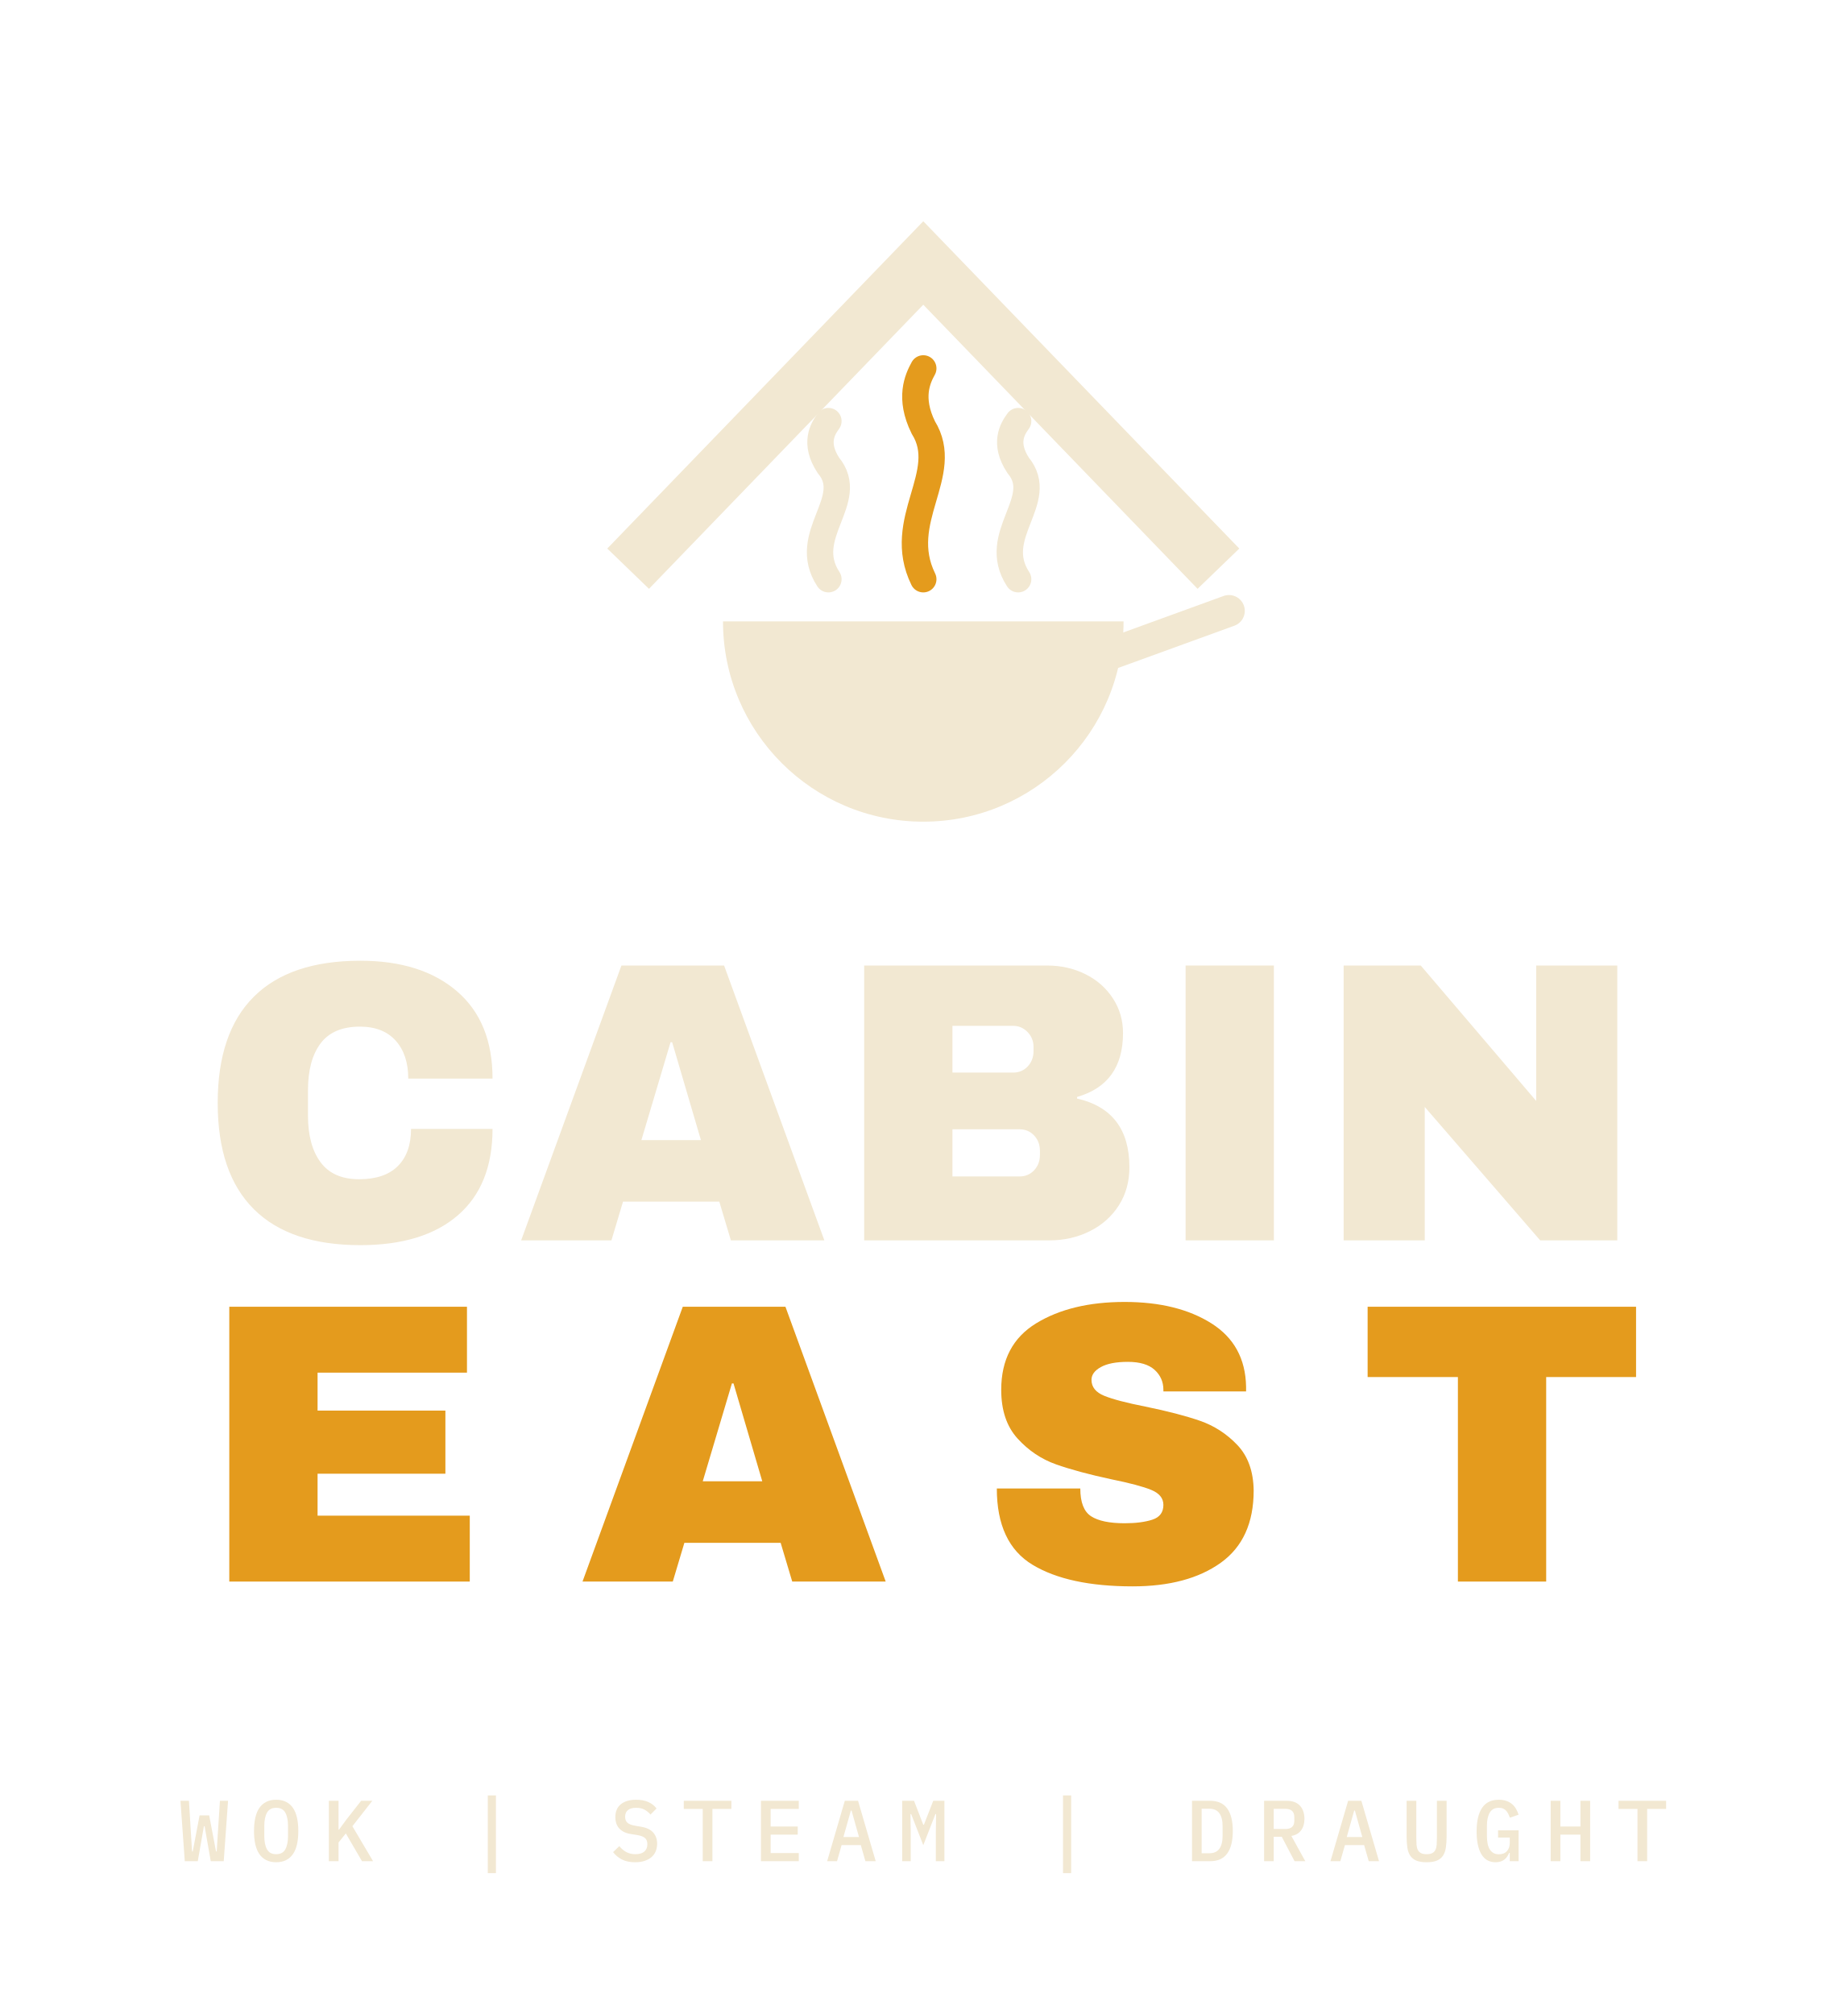
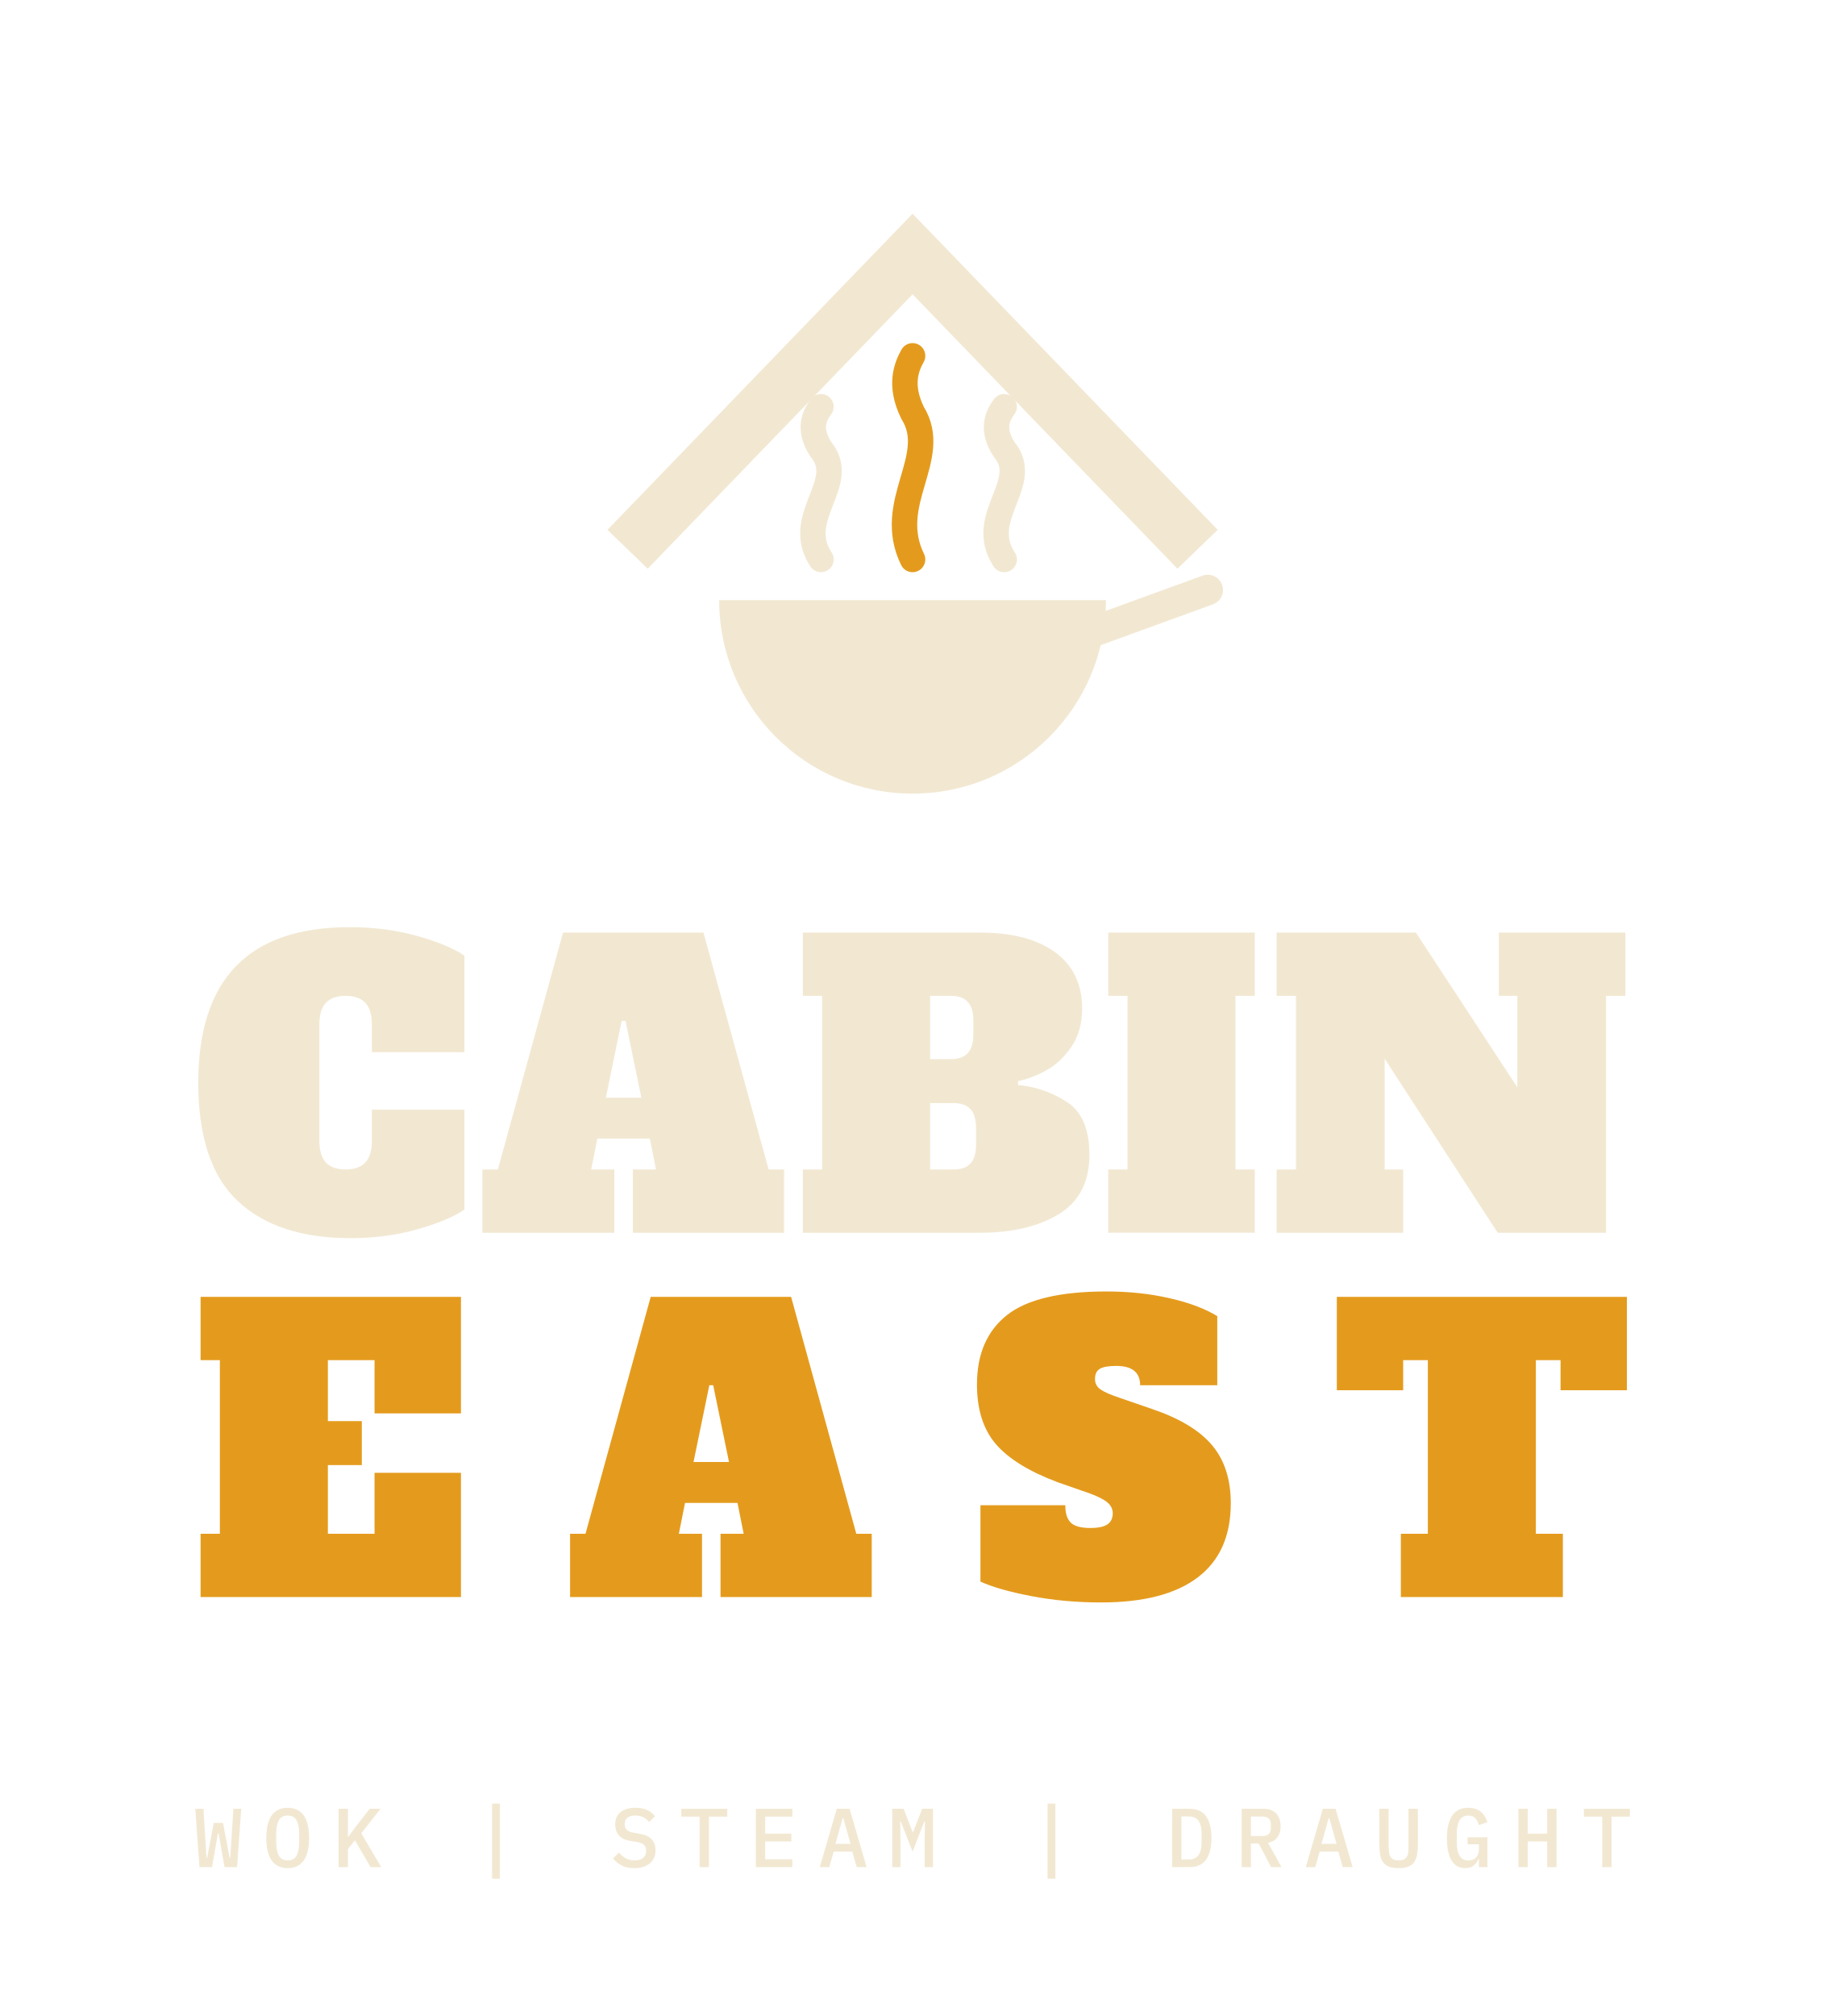
- <svg xmlns="http://www.w3.org/2000/svg" viewBox="0 0 555 605" width="555" height="605">
-   <g transform="translate(182.36 60.00) scale(1.5833)">
+ <svg xmlns="http://www.w3.org/2000/svg" viewBox="0 0 568 627" width="568" height="627">
+   <g transform="translate(188.90 60.00) scale(1.5833)">
    <path d="M4 70 L60 12 L116 70" fill="none" stroke="#F2E8D2" stroke-width="11" stroke-linejoin="miter" stroke-miterlimit="6" />
    <path d="M42 72 C36.5 63.6 47.5 57.0 42 50.4 C39.25 46.2 40.9 43.5 42 42" fill="none" stroke="#F2E8D2" stroke-width="5" stroke-linecap="round" />
    <path d="M60 72 C54.5 60.8 65.5 52.0 60 43.2 C57.25 37.6 58.9 34.0 60 32" fill="none" stroke="#E49B1D" stroke-width="5" stroke-linecap="round" />
    <path d="M78 72 C72.5 63.6 83.5 57.0 78 50.4 C75.25 46.2 76.9 43.5 78 42" fill="none" stroke="#F2E8D2" stroke-width="5" stroke-linecap="round" />
    <path d="M22 80 H98 A38 38 0 0 1 22 80 Z" fill="#F2E8D2" />
    <path d="M96 86 L118 78" stroke="#F2E8D2" stroke-width="6" stroke-linecap="round" />
  </g>
-   <g transform="translate(60.0 372.6)">
+   <g transform="translate(60.0 383.4)">
    <g fill="#F2E8D2">
-       <path transform="translate(0 0) scale(0.12 -0.12)" d="M733 405H522Q522 465 490.5 500Q459 535 401 535Q334 535 302.5 493Q271 451 271 376V312Q271 238 302.5 195.5Q334 153 399 153Q463 153 496 186Q529 219 529 279H733Q733 138 646.5 63Q560 -12 402 -12Q226 -12 135.5 78Q45 168 45 344Q45 520 135.5 610Q226 700 402 700Q555 700 644 623.5Q733 547 733 405Z" />
-       <path transform="translate(95.36 0) scale(0.12 -0.12)" d="M535 0 506 97H265L236 0H10L261 688H518L769 0ZM311 251H460L388 496H384Z" />
-       <path transform="translate(190.72 0) scale(0.12 -0.12)" d="M722 519Q722 392 607 359V355Q738 325 738 183Q738 129 711.5 87.5Q685 46 639 23Q593 0 538 0H74V688H532Q584 688 627.5 666.5Q671 645 696.5 606Q722 567 722 519ZM295 420H447Q469 420 483.5 435.5Q498 451 498 474V484Q498 506 483 521.5Q468 537 447 537H295ZM295 160H463Q485 160 499.5 175.5Q514 191 514 214V224Q514 247 499.5 262.5Q485 278 463 278H295Z" />
-       <path transform="translate(286.08 0) scale(0.12 -0.12)" d="M84 0V688H305V0Z" />
-       <path transform="translate(334.76 0) scale(0.12 -0.12)" d="M566 0 277 334V0H74V688H267L556 349V688H759V0Z" />
+       <path transform="translate(0 0) scale(0.12 -0.12)" d="M14 389Q14 792 406 792Q501 792 582.5 769Q664 746 704 718V468H464V540Q464 578 447 596Q430 614 396 614Q362 614 345 596Q328 578 328 540V238Q328 200 345 182Q362 164 396 164Q430 164 447 182Q464 200 464 238V319H704V60Q663 32 582.5 9Q502 -14 408 -14Q219 -14 116.5 82Q14 178 14 389Z" />
+       <path transform="translate(88.64 0) scale(0.12 -0.12)" d="M754 164H794V0H402V164H462L446 244H310L294 164H354V0H12V164H52L221 778H585ZM332 350H424L383 549H373Z" />
+       <path transform="translate(187.36 0) scale(0.12 -0.12)" d="M20 164H70V614H20V778H479Q604 778 674 727Q744 676 744 581Q744 522 716 481.5Q688 441 650.5 420.5Q613 400 578 393V383Q649 376 706 338Q763 300 763 202Q763 97 684 48.5Q605 0 479 0H20ZM404 450Q433 450 447.5 465.5Q462 481 462 514V550Q462 583 447.5 598.5Q433 614 404 614H350V450ZM411 164Q440 164 454.5 179.5Q469 195 469 228V272Q469 305 454.5 320.5Q440 336 411 336H350V164Z" />
+       <path transform="translate(282.36 0) scale(0.12 -0.12)" d="M20 0V164H70V614H20V778H400V614H350V164H400V0Z" />
+       <path transform="translate(334.76 0) scale(0.12 -0.12)" d="M596 778H924V614H874V0H593L300 451V164H348V0H20V164H70V614H20V778H381L644 377V614H596Z" />
    </g>
  </g>
-   <g transform="translate(60.0 475.1)">
+   <g transform="translate(60.0 496.7)">
    <g fill="#E49B1D">
-       <path transform="translate(0 0) scale(0.12 -0.12)" d="M74 688H669V523H295V428H615V270H295V165H676V0H74Z" />
-       <path transform="translate(113.79 0) scale(0.12 -0.12)" d="M535 0 506 97H265L236 0H10L261 688H518L769 0ZM311 251H460L388 496H384Z" />
-       <path transform="translate(234.29 0) scale(0.12 -0.12)" d="M667 488V476H460V480Q460 510 438 530Q416 550 371 550Q327 550 303.5 537Q280 524 280 505Q280 478 312 465Q344 452 415 438Q498 421 551.5 402.5Q605 384 645 342Q685 300 686 228Q686 106 603.5 47Q521 -12 383 -12Q222 -12 132.5 42Q43 96 43 233H252Q252 181 279 163.5Q306 146 363 146Q405 146 432.5 155Q460 164 460 192Q460 217 429.5 229.5Q399 242 330 256Q246 274 191 293.5Q136 313 95 358Q54 403 54 480Q54 593 141.5 646.5Q229 700 363 700Q495 700 580 646.5Q665 593 667 488Z" />
-       <path transform="translate(348.08 0) scale(0.12 -0.12)" d="M470 512V0H249V512H23V688H695V512Z" />
+       <path transform="translate(0 0) scale(0.12 -0.12)" d="M20 0V164H70V614H20V778H695V476H471V614H350V456H438V342H350V164H471V322H695V0Z" />
+       <path transform="translate(115.91 0) scale(0.12 -0.12)" d="M754 164H794V0H402V164H462L446 244H310L294 164H354V0H12V164H52L221 778H585ZM332 350H424L383 549H373Z" />
+       <path transform="translate(242.97 0) scale(0.12 -0.12)" d="M17 40V238H237Q237 207 251 193Q265 179 302 179Q333 179 346.5 188.5Q360 198 360 217Q360 233 347 244.5Q334 256 302 268L216 298Q105 340 56.5 397Q8 454 8 551Q8 669 85.5 730.5Q163 792 344 792Q431 792 507.5 774.5Q584 757 631 728V549H431Q431 599 369 599Q339 599 326.5 591.5Q314 584 314 565Q314 548 328.5 538Q343 528 376 517L463 487Q569 451 617.5 393.5Q666 336 666 243Q666 116 580.5 51Q495 -14 330 -14Q234 -14 148.5 2.5Q63 19 17 40Z" />
+       <path transform="translate(354.2 0) scale(0.12 -0.12)" d="M766 536H594V614H530V164H600V0H180V164H250V614H186V536H14V778H766Z" />
    </g>
  </g>
-   <g transform="translate(0 559.1)">
+   <g transform="translate(0 580.7)">
    <g fill="#F2E8D2">
-       <path transform="translate(53.56 0) scale(0.026 -0.026)" d="M75 0 25 698H123L148 292L159 113H167L246 529H357L436 113H444L455 292L481 698H575L525 0H375L304 404H296L225 0Z" />
-       <path transform="translate(75.16 0) scale(0.026 -0.026)" d="M300 -12Q234 -12 185.5 12.5Q137 37 105.5 83Q74 129 59 196Q44 263 44 349Q44 434 59 501.5Q74 569 105.5 615Q137 661 185.5 685.5Q234 710 300 710Q366 710 414.5 685.5Q463 661 494.5 615Q526 569 541 501.5Q556 434 556 349Q556 263 541 196Q526 129 494.5 83Q463 37 414.5 12.5Q366 -12 300 -12ZM300 81Q375 81 406 137.5Q437 194 437 291V408Q437 504 406 560.5Q375 617 300 617Q225 617 194 560.5Q163 504 163 408V290Q163 194 194 137.5Q225 81 300 81Z" />
-       <path transform="translate(96.76 0) scale(0.026 -0.026)" d="M274 321 190 216V0H78V698H190V364H195L280 480L451 698H580L350 404L589 0H461Z" />
-       <path transform="translate(139.96 0) scale(0.026 -0.026)" d="M253 -138V760H347V-138Z" />
-       <path transform="translate(183.16 0) scale(0.026 -0.026)" d="M294 -12Q203 -12 141 20Q79 52 39 105L111 174Q151 126 196 103.5Q241 81 298 81Q364 81 399.5 111Q435 141 435 197Q435 242 409 266.5Q383 291 320 302L244 314Q194 322 160 340.5Q126 359 105 384.5Q84 410 74.5 441.5Q65 473 65 508Q65 607 129 658.5Q193 710 305 710Q388 710 446.5 683.5Q505 657 541 609L471 539Q442 574 402.5 595.5Q363 617 305 617Q243 617 210.5 590.5Q178 564 178 513Q178 470 203.5 445.5Q229 421 294 410L368 397Q462 380 505 328.5Q548 277 548 203Q548 155 531.5 115Q515 75 482.5 47Q450 19 402.5 3.5Q355 -12 294 -12Z" />
-       <path transform="translate(204.76 0) scale(0.026 -0.026)" d="M356 604V0H244V604H25V698H575V604Z" />
-       <path transform="translate(226.36 0) scale(0.026 -0.026)" d="M86 0V698H523V604H198V401H511V307H198V94H523V0Z" />
-       <path transform="translate(247.96 0) scale(0.026 -0.026)" d="M462 0 409 186H187L134 0H20L224 698H377L581 0ZM302 585H294L208 279H388Z" />
-       <path transform="translate(269.56 0) scale(0.026 -0.026)" d="M445 334 448 544H440L300 185L160 544H152L155 334V0H56V698H193L300 421H307L415 698H544V0H445Z" />
-       <path transform="translate(312.76 0) scale(0.026 -0.026)" d="M253 -138V760H347V-138Z" />
-       <path transform="translate(355.96 0) scale(0.026 -0.026)" d="M82 698H290Q424 698 488.5 609Q553 520 553 349Q553 178 488.5 89Q424 0 290 0H82ZM283 92Q360 92 397.5 143.5Q435 195 435 291V407Q435 503 397.5 554.5Q360 606 283 606H193V92Z" />
-       <path transform="translate(377.56 0) scale(0.026 -0.026)" d="M195 0H84V698H345Q445 698 497.5 642Q550 586 550 488Q550 408 511 356Q472 304 399 292L560 0H436L288 282H195ZM329 372Q433 372 433 467V510Q433 605 329 605H195V372Z" />
-       <path transform="translate(399.16 0) scale(0.026 -0.026)" d="M462 0 409 186H187L134 0H20L224 698H377L581 0ZM302 585H294L208 279H388Z" />
-       <path transform="translate(420.76 0) scale(0.026 -0.026)" d="M181 698V269Q181 226 183.5 191Q186 156 198 131.5Q210 107 234 94Q258 81 300 81Q342 81 366 94Q390 107 402 131.5Q414 156 416.5 191Q419 226 419 269V698H531V289Q531 214 522.5 157.5Q514 101 489 63.5Q464 26 418.5 7Q373 -12 300 -12Q227 -12 181.5 7Q136 26 111 63.5Q86 101 77.5 157.5Q69 214 69 289V698Z" />
-       <path transform="translate(442.36 0) scale(0.026 -0.026)" d="M430 96H423Q414 75 401.5 55.5Q389 36 370.5 21Q352 6 326 -3Q300 -12 266 -12Q157 -12 102 81Q47 174 47 344Q47 522 110 616Q173 710 303 710Q354 710 392.5 696Q431 682 458 658.5Q485 635 503 603.5Q521 572 532 537L431 503Q423 526 413 546.5Q403 567 388.5 583Q374 599 353.5 608Q333 617 304 617Q231 617 198.5 560.5Q166 504 166 408V297Q166 249 173 209Q180 169 196.5 140.5Q213 112 239.5 96Q266 80 304 80Q365 80 397.5 116.5Q430 153 430 210V273H295V357H532V0H430Z" />
-       <path transform="translate(463.96 0) scale(0.026 -0.026)" d="M416 307H184V0H72V698H184V401H416V698H528V0H416Z" />
-       <path transform="translate(485.56 0) scale(0.026 -0.026)" d="M356 604V0H244V604H25V698H575V604Z" />
+       <path transform="translate(60.1 0) scale(0.026 -0.026)" d="M75 0 25 698H123L148 292L159 113H167L246 529H357L436 113H444L455 292L481 698H575L525 0H375L304 404H296L225 0Z" />
+       <path transform="translate(81.7 0) scale(0.026 -0.026)" d="M300 -12Q234 -12 185.5 12.5Q137 37 105.5 83Q74 129 59 196Q44 263 44 349Q44 434 59 501.5Q74 569 105.5 615Q137 661 185.5 685.5Q234 710 300 710Q366 710 414.5 685.5Q463 661 494.5 615Q526 569 541 501.5Q556 434 556 349Q556 263 541 196Q526 129 494.5 83Q463 37 414.5 12.5Q366 -12 300 -12ZM300 81Q375 81 406 137.5Q437 194 437 291V408Q437 504 406 560.5Q375 617 300 617Q225 617 194 560.5Q163 504 163 408V290Q163 194 194 137.5Q225 81 300 81Z" />
+       <path transform="translate(103.3 0) scale(0.026 -0.026)" d="M274 321 190 216V0H78V698H190V364H195L280 480L451 698H580L350 404L589 0H461Z" />
+       <path transform="translate(146.5 0) scale(0.026 -0.026)" d="M253 -138V760H347V-138Z" />
+       <path transform="translate(189.7 0) scale(0.026 -0.026)" d="M294 -12Q203 -12 141 20Q79 52 39 105L111 174Q151 126 196 103.5Q241 81 298 81Q364 81 399.5 111Q435 141 435 197Q435 242 409 266.5Q383 291 320 302L244 314Q194 322 160 340.5Q126 359 105 384.5Q84 410 74.5 441.5Q65 473 65 508Q65 607 129 658.5Q193 710 305 710Q388 710 446.5 683.5Q505 657 541 609L471 539Q442 574 402.5 595.5Q363 617 305 617Q243 617 210.5 590.5Q178 564 178 513Q178 470 203.5 445.5Q229 421 294 410L368 397Q462 380 505 328.5Q548 277 548 203Q548 155 531.5 115Q515 75 482.5 47Q450 19 402.5 3.5Q355 -12 294 -12Z" />
+       <path transform="translate(211.3 0) scale(0.026 -0.026)" d="M356 604V0H244V604H25V698H575V604Z" />
+       <path transform="translate(232.9 0) scale(0.026 -0.026)" d="M86 0V698H523V604H198V401H511V307H198V94H523V0Z" />
+       <path transform="translate(254.5 0) scale(0.026 -0.026)" d="M462 0 409 186H187L134 0H20L224 698H377L581 0ZM302 585H294L208 279H388Z" />
+       <path transform="translate(276.1 0) scale(0.026 -0.026)" d="M445 334 448 544H440L300 185L160 544H152L155 334V0H56V698H193L300 421H307L415 698H544V0H445Z" />
+       <path transform="translate(319.3 0) scale(0.026 -0.026)" d="M253 -138V760H347V-138Z" />
+       <path transform="translate(362.5 0) scale(0.026 -0.026)" d="M82 698H290Q424 698 488.5 609Q553 520 553 349Q553 178 488.5 89Q424 0 290 0H82ZM283 92Q360 92 397.5 143.5Q435 195 435 291V407Q435 503 397.5 554.5Q360 606 283 606H193V92Z" />
+       <path transform="translate(384.1 0) scale(0.026 -0.026)" d="M195 0H84V698H345Q445 698 497.5 642Q550 586 550 488Q550 408 511 356Q472 304 399 292L560 0H436L288 282H195ZM329 372Q433 372 433 467V510Q433 605 329 605H195V372Z" />
+       <path transform="translate(405.7 0) scale(0.026 -0.026)" d="M462 0 409 186H187L134 0H20L224 698H377L581 0ZM302 585H294L208 279H388Z" />
+       <path transform="translate(427.3 0) scale(0.026 -0.026)" d="M181 698V269Q181 226 183.5 191Q186 156 198 131.5Q210 107 234 94Q258 81 300 81Q342 81 366 94Q390 107 402 131.5Q414 156 416.5 191Q419 226 419 269V698H531V289Q531 214 522.5 157.5Q514 101 489 63.5Q464 26 418.5 7Q373 -12 300 -12Q227 -12 181.5 7Q136 26 111 63.5Q86 101 77.5 157.5Q69 214 69 289V698Z" />
+       <path transform="translate(448.9 0) scale(0.026 -0.026)" d="M430 96H423Q414 75 401.5 55.5Q389 36 370.5 21Q352 6 326 -3Q300 -12 266 -12Q157 -12 102 81Q47 174 47 344Q47 522 110 616Q173 710 303 710Q354 710 392.5 696Q431 682 458 658.5Q485 635 503 603.5Q521 572 532 537L431 503Q423 526 413 546.5Q403 567 388.5 583Q374 599 353.5 608Q333 617 304 617Q231 617 198.5 560.5Q166 504 166 408V297Q166 249 173 209Q180 169 196.5 140.5Q213 112 239.5 96Q266 80 304 80Q365 80 397.5 116.5Q430 153 430 210V273H295V357H532V0H430Z" />
+       <path transform="translate(470.5 0) scale(0.026 -0.026)" d="M416 307H184V0H72V698H184V401H416V698H528V0H416Z" />
+       <path transform="translate(492.1 0) scale(0.026 -0.026)" d="M356 604V0H244V604H25V698H575V604Z" />
    </g>
  </g>
</svg>
